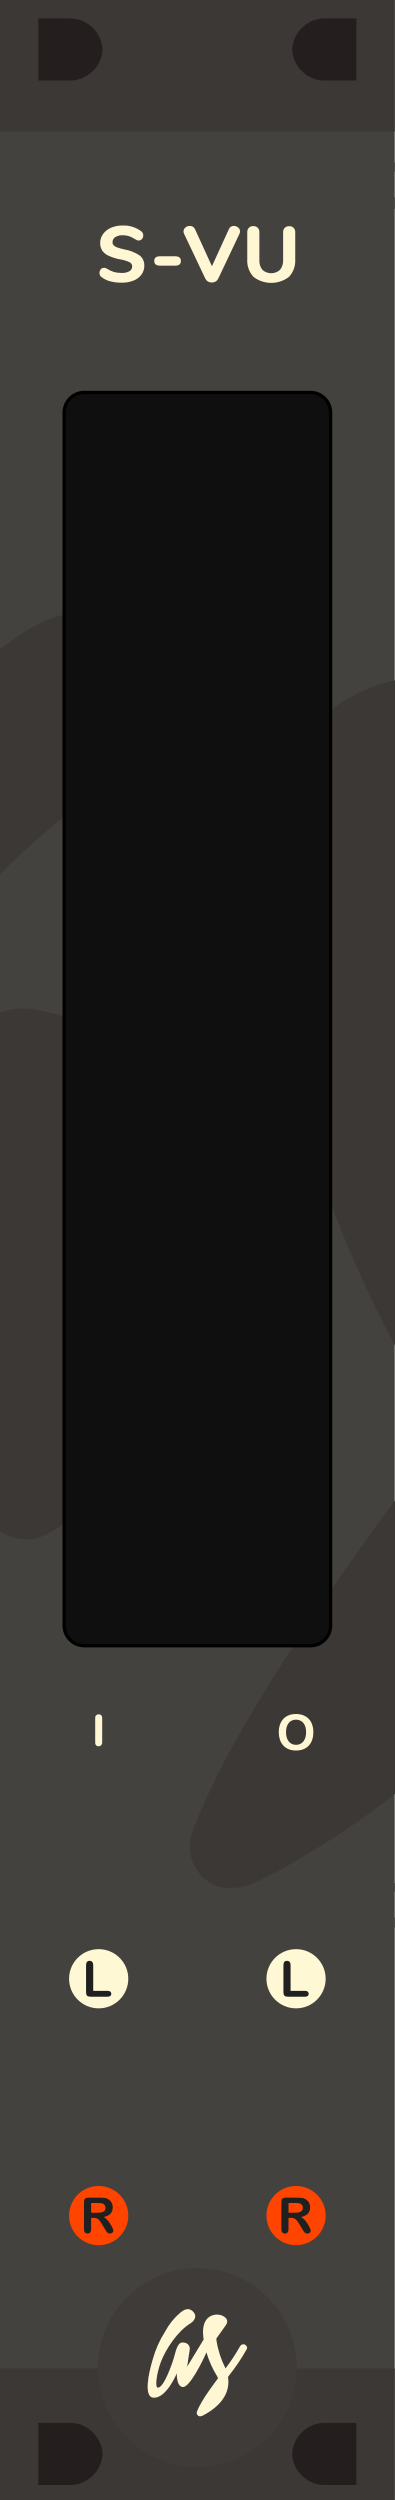
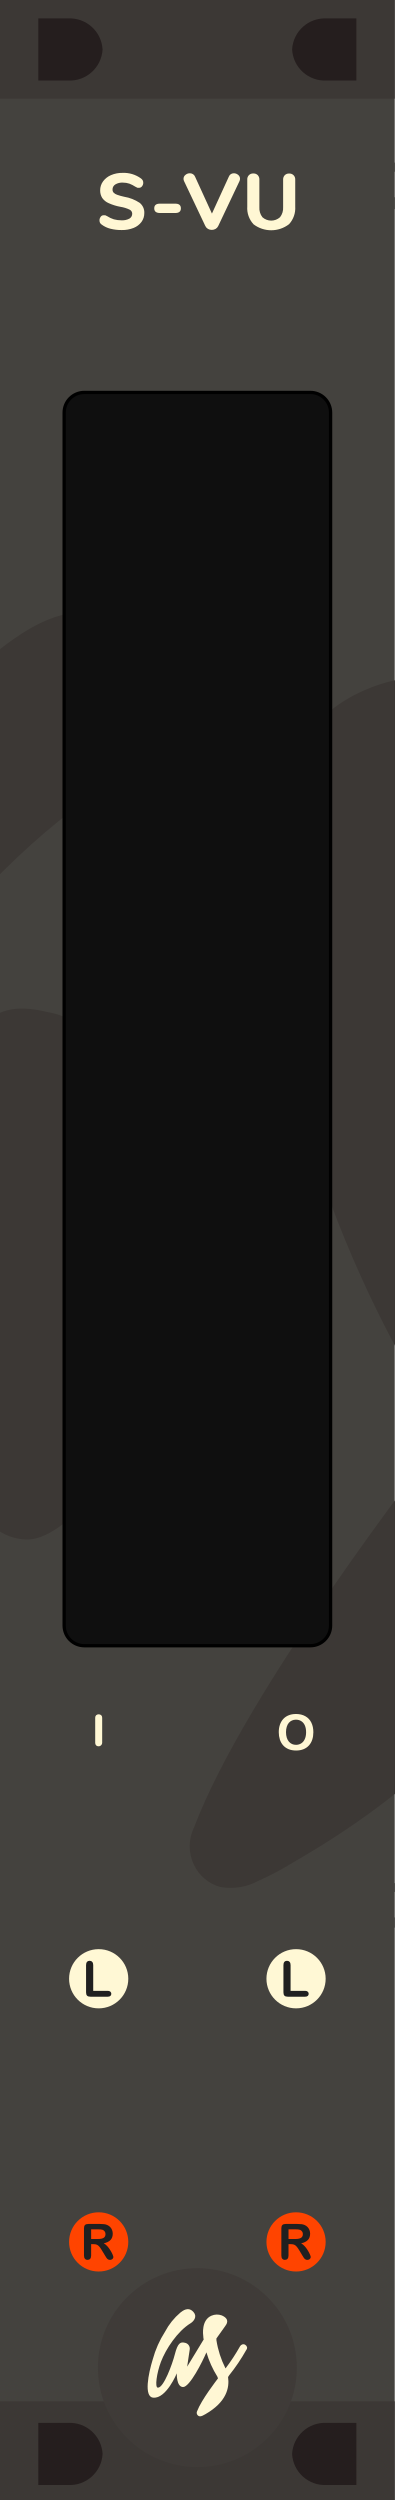
<svg xmlns="http://www.w3.org/2000/svg" width="60" height="380" viewBox="0 0 15.875 100.542" version="1.1" id="svg8">
  <defs id="defs2" />
  <g id="layer2">
    <g id="g166" transform="matrix(0.1783708,0,0,0.2645833,-21.13694,0)" style="fill:#44423e;fill-opacity:1">
      <polygon points="207.5,272.35 207.5,29.98 118.5,29.98 118.5,287.57 207.5,287.57 " style="fill:#44423e;fill-opacity:1" id="polygon156" />
      <polygon points="118.5,297.78 118.5,380 207.5,380 207.5,291.45 118.5,291.45 " style="fill:#44423e;fill-opacity:1" id="polygon158" />
      <polygon points="118.5,291.45 207.5,291.45 207.5,287.57 118.5,287.57 " style="fill:#44423e;fill-opacity:1" id="polygon160" transform="matrix(1,0,0,1.744204,0,-215.3434)" />
      <polygon points="207.5,16.51 207.5,0 118.5,0 118.5,26.09 207.5,26.1 " style="fill:#44423e;fill-opacity:1" id="polygon162" />
      <polygon points="118.5,26.09 118.5,29.98 207.5,29.98 207.5,29.81 207.5,26.1 " style="fill:#44423e;fill-opacity:1" id="polygon164" transform="matrix(1,0,0,1.821255,0,-22.81553)" />
    </g>
-     <rect style="opacity:1;vector-effect:none;fill:#3c3835;fill-opacity:1;stroke:none;stroke-width:0.21;stroke-linecap:butt;stroke-linejoin:miter;stroke-miterlimit:4;stroke-dasharray:none;stroke-dashoffset:0;stroke-opacity:1" id="rect1759-2" width="15.875" height="5.292" x="5.2853608e-07" y="95.25" />
+     <rect style="opacity:1;vector-effect:none;fill:#3c3835;fill-opacity:1;stroke:none;stroke-width:0.182;stroke-linecap:butt;stroke-linejoin:miter;stroke-miterlimit:4;stroke-dasharray:none;stroke-dashoffset:0;stroke-opacity:1" id="rect1759-2" width="15.875" height="3.969" x="5.2853608e-07" y="96.573" />
    <g transform="matrix(2.098122,0,0,2.098122,-117.8957,-706.23)" data-name="Layer 2" id="g1661-6" style="fill:#3c3835;fill-opacity:1">
      <g data-name="Layer 1-2" id="g1659-6" style="fill:#3c3835;fill-opacity:1">
        <path style="fill:#3c3835;fill-opacity:1" d="m 71.31,357 a 0.91,0.91 0 0 0 -0.41,-0.53 0.77,0.77 0 0 0 -0.64,-0.1 0.91,0.91 0 0 0 -0.53,0.41 43.94,43.94 0 0 1 -3.33,5.08 21.5,21.5 0 0 1 -2.08,-6.45 v -0.39 l 2,-2.81 c 0.24,-0.34 1.26,-1.56 -0.78,-2.45 a 3.15,3.15 0 0 0 -2.36,0.07 c -2.32,1 -1.92,4.26 -1.85,4.79 q 0,0.31 0.09,0.62 l -3.78,6.22 c 0,0 0.49,-3.26 0.58,-3.85 A 1.36,1.36 0 0 0 57.1,356 c -1,-0.24 -1.61,0.06 -2.27,2.65 -0.56,2.19 -2.54,7.64 -3.86,7.6 -0.78,0 -0.24,-3.41 0.68,-5.87 1.12,-2.95 3.78,-7 6.78,-8.83 0.69,-0.43 1.6,-1.5 0.66,-2.56 -1.19,-1.34 -2.46,-0.28 -3,0.13 a 14.68,14.68 0 0 0 -3.49,4.35 22.82,22.82 0 0 0 -2.81,6.33 c -1,3.25 -2.07,8.54 0.1,8.74 3,0.27 5.39,-5.56 5.39,-5.56 0,0 -0.13,3.05 1.4,3.13 1.53,0.08 4.51,-5.9 5.36,-7.92 a 22.36,22.36 0 0 0 2.5,5.55 2.87,2.87 0 0 1 0.14,0.39 c -0.34,0.47 -3.77,4.86 -4.77,7.5 a 0.82,0.82 0 0 0 0,0.72 0.79,0.79 0 0 0 0.5,0.42 1.12,1.12 0 0 0 0.74,-0.12 5.53,5.53 0 0 0 0.66,-0.35 c 4.83,-2.78 5.52,-6 5.17,-8.48 a 2.08,2.08 0 0 1 0.26,-0.4 42.2,42.2 0 0 0 3.89,-5.77 0.76,0.76 0 0 0 0.18,-0.65 z" class="cls-4" id="path1657-5" />
      </g>
    </g>
-     <rect y="2.6458333e-06" x="5.2853608e-07" height="5.292" width="15.875" id="rect1806-4" style="opacity:1;vector-effect:none;fill:#3c3835;fill-opacity:1;stroke:none;stroke-width:0.21;stroke-linecap:butt;stroke-linejoin:miter;stroke-miterlimit:4;stroke-dasharray:none;stroke-dashoffset:0;stroke-opacity:1" />
+     <rect y="-1.4210855e-14" x="5.2853608e-07" height="3.969" width="15.875" id="rect1806-4" style="opacity:1;vector-effect:none;fill:#3c3835;fill-opacity:1;stroke:none;stroke-width:0.182;stroke-linecap:butt;stroke-linejoin:miter;stroke-miterlimit:4;stroke-dasharray:none;stroke-dashoffset:0;stroke-opacity:1" />
    <g id="g874" transform="translate(-3.96875)">
      <circle r="4" cy="95.219" cx="11.906" id="path1686-1" style="opacity:1;vector-effect:none;fill:#3f3b38;fill-opacity:1;stroke:none;stroke-width:0.197;stroke-linecap:butt;stroke-linejoin:miter;stroke-miterlimit:4;stroke-dasharray:none;stroke-dashoffset:0;stroke-opacity:1" />
      <g transform="matrix(0.1762202,0,0,0.1762202,1.337585,31.48354)" data-name="Layer 2" id="Layer_2-2-7" style="fill:#fff7d4;fill-opacity:1">
        <g data-name="Layer 1-2" id="Layer_1-2-6-1" style="fill:#fff7d4;fill-opacity:1">
          <path style="fill:#fff7d4;fill-opacity:1" d="m 71.31,357 a 0.91,0.91 0 0 0 -0.41,-0.53 0.77,0.77 0 0 0 -0.64,-0.1 0.91,0.91 0 0 0 -0.53,0.41 43.94,43.94 0 0 1 -3.33,5.08 21.5,21.5 0 0 1 -2.08,-6.45 v -0.39 l 2,-2.81 c 0.24,-0.34 1.26,-1.56 -0.78,-2.45 a 3.15,3.15 0 0 0 -2.36,0.07 c -2.32,1 -1.92,4.26 -1.85,4.79 q 0,0.31 0.09,0.62 l -3.78,6.22 c 0,0 0.49,-3.26 0.58,-3.85 A 1.36,1.36 0 0 0 57.1,356 c -1,-0.24 -1.61,0.06 -2.27,2.65 -0.56,2.19 -2.54,7.64 -3.86,7.6 -0.78,0 -0.24,-3.41 0.68,-5.87 1.12,-2.95 3.78,-7 6.78,-8.83 0.69,-0.43 1.6,-1.5 0.66,-2.56 -1.19,-1.34 -2.46,-0.28 -3,0.13 a 14.68,14.68 0 0 0 -3.49,4.35 22.82,22.82 0 0 0 -2.81,6.33 c -1,3.25 -2.07,8.54 0.1,8.74 3,0.27 5.39,-5.56 5.39,-5.56 0,0 -0.13,3.05 1.4,3.13 1.53,0.08 4.51,-5.9 5.36,-7.92 a 22.36,22.36 0 0 0 2.5,5.55 2.87,2.87 0 0 1 0.14,0.39 c -0.34,0.47 -3.77,4.86 -4.77,7.5 a 0.82,0.82 0 0 0 0,0.72 0.79,0.79 0 0 0 0.5,0.42 1.12,1.12 0 0 0 0.74,-0.12 5.53,5.53 0 0 0 0.66,-0.35 c 4.83,-2.78 5.52,-6 5.17,-8.48 a 2.08,2.08 0 0 1 0.26,-0.4 42.2,42.2 0 0 0 3.89,-5.77 0.76,0.76 0 0 0 0.18,-0.65 z" class="cls-4" id="path8-4-6-3" />
        </g>
      </g>
    </g>
  </g>
  <g id="layer1" transform="translate(0,-196.4583)">
-     <g transform="matrix(0.2645834,0,0,0.2645834,-1.1375091e-6,163.5732)" id="g1426-1">
-       <path d="m 13.91,284.37 a 0.51,0.51 0 0 1 -0.15,-0.38 v -3.44 h -1.1 c -0.34,0 -0.5,-0.14 -0.5,-0.44 0,-0.3 0.17,-0.43 0.5,-0.43 h 3.26 q 0.5,0 0.5,0.43 c 0,0.29 -0.17,0.44 -0.5,0.44 h -1.1 V 284 a 0.51,0.51 0 0 1 -0.14,0.38 0.59,0.59 0 0 1 -0.77,0 z" transform="translate(319.8,124.29)" style="fill:#fff7d4" id="path1418-6" />
-       <path d="m 21.72,279.8 a 0.52,0.52 0 0 1 0.14,0.38 V 284 a 0.53,0.53 0 0 1 -0.14,0.38 0.51,0.51 0 0 1 -0.38,0.15 0.5,0.5 0 0 1 -0.38,-0.14 0.53,0.53 0 0 1 -0.14,-0.39 v -1.52 H 18.61 V 284 a 0.53,0.53 0 0 1 -0.14,0.38 0.5,0.5 0 0 1 -0.37,0.15 0.51,0.51 0 0 1 -0.38,-0.14 0.52,0.52 0 0 1 -0.14,-0.39 v -3.81 a 0.49,0.49 0 0 1 0.52,-0.52 0.5,0.5 0 0 1 0.38,0.14 0.52,0.52 0 0 1 0.14,0.38 v 1.45 h 2.21 v -1.45 a 0.52,0.52 0 0 1 0.14,-0.38 0.5,0.5 0 0 1 0.38,-0.14 0.52,0.52 0 0 1 0.37,0.13 z" transform="translate(319.8,124.29)" style="fill:#fff7d4" id="path1420-2" />
-       <path d="m 27.52,284.1 a 0.38,0.38 0 0 1 -0.15,0.31 0.57,0.57 0 0 1 -0.61,0.06 0.51,0.51 0 0 1 -0.2,-0.19 l -0.9,-1.33 a 0.8,0.8 0 0 0 -0.24,-0.25 0.62,0.62 0 0 0 -0.33,-0.08 H 24.54 V 284 a 0.53,0.53 0 0 1 -0.14,0.39 0.5,0.5 0 0 1 -0.38,0.14 0.49,0.49 0 0 1 -0.53,-0.53 v -3.81 a 0.45,0.45 0 0 1 0.5,-0.5 h 1.71 a 1.91,1.91 0 0 1 1.27,0.37 1.33,1.33 0 0 1 0.43,1.07 1.39,1.39 0 0 1 -0.31,0.92 1.47,1.47 0 0 1 -0.86,0.48 0.9,0.9 0 0 1 0.36,0.16 1.35,1.35 0 0 1 0.31,0.34 l 0.52,0.77 a 0.52,0.52 0 0 1 0.1,0.3 z m -1.33,-2.44 a 0.72,0.72 0 0 0 0,-1 1.1,1.1 0 0 0 -0.66,-0.16 h -1 v 1.32 h 1 a 1.08,1.08 0 0 0 0.67,-0.16 z" transform="translate(319.8,124.29)" style="fill:#fff7d4" id="path1422-1" />
-       <path d="m 29.44,284 a 2,2 0 0 1 -0.53,-1.52 v -2.33 a 0.49,0.49 0 0 1 0.52,-0.52 0.5,0.5 0 0 1 0.38,0.14 0.52,0.52 0 0 1 0.14,0.38 v 2.37 a 1.28,1.28 0 0 0 0.26,0.87 1.11,1.11 0 0 0 1.52,0 1.27,1.27 0 0 0 0.27,-0.87 v -2.37 a 0.52,0.52 0 0 1 0.14,-0.38 0.5,0.5 0 0 1 0.38,-0.14 0.49,0.49 0 0 1 0.52,0.52 v 2.33 a 2,2 0 0 1 -0.53,1.52 2.52,2.52 0 0 1 -3.07,0 z" transform="translate(319.8,124.29)" style="fill:#fff7d4" id="path1424-9" />
-     </g>
-     <g transform="matrix(0.2645834,0,0,0.2645834,-1.1375091e-6,163.5732)" id="g1566-7">
-       <path d="m 20.54,272.61 a 0.52,0.52 0 0 1 -0.14,-0.39 v -3.81 a 0.51,0.51 0 0 1 0.14,-0.38 0.6,0.6 0 0 1 0.78,0 0.51,0.51 0 0 1 0.14,0.38 v 3.81 a 0.55,0.55 0 0 1 -0.92,0.39 z" transform="translate(319.8,124.29)" style="fill:#fff7d4" id="path1562-4" />
-       <path d="m 27.11,268 a 0.52,0.52 0 0 1 0.14,0.38 v 3.81 a 0.53,0.53 0 0 1 -0.14,0.38 0.48,0.48 0 0 1 -0.36,0.15 0.49,0.49 0 0 1 -0.39,-0.18 l -2.28,-2.92 v 2.56 a 0.55,0.55 0 0 1 -0.13,0.38 0.46,0.46 0 0 1 -0.36,0.15 0.47,0.47 0 0 1 -0.36,-0.15 0.54,0.54 0 0 1 -0.14,-0.38 v -3.81 a 0.52,0.52 0 0 1 0.14,-0.38 0.48,0.48 0 0 1 0.36,-0.15 0.46,0.46 0 0 1 0.39,0.18 l 2.28,2.9 v -2.55 a 0.53,0.53 0 0 1 0.14,-0.38 0.46,0.46 0 0 1 0.35,-0.15 0.48,0.48 0 0 1 0.36,0.16 z" transform="translate(319.8,124.29)" style="fill:#fff7d4" id="path1564-2" />
-     </g>
-     <g transform="matrix(0.2645834,0,0,0.2645834,-1.1375091e-6,163.5732)" id="g1759-0">
-       <path d="m 6.55,300.42 a 3.68,3.68 0 0 1 -1.33,-0.63 0.83,0.83 0 0 1 -0.26,-0.28 0.88,0.88 0 0 1 0.11,-0.91 0.54,0.54 0 0 1 0.43,-0.23 0.8,0.8 0 0 1 0.26,0 1.62,1.62 0 0 1 0.31,0.15 4,4 0 0 0 1,0.47 4.27,4.27 0 0 0 1.16,0.15 2.29,2.29 0 0 0 1.21,-0.26 0.84,0.84 0 0 0 0.42,-0.76 0.68,0.68 0 0 0 -0.39,-0.6 5,5 0 0 0 -1.39,-0.43 7.66,7.66 0 0 1 -1.78,-0.55 2.31,2.31 0 0 1 -1,-0.8 2.12,2.12 0 0 1 -0.31,-1.16 2.27,2.27 0 0 1 0.44,-1.36 2.91,2.91 0 0 1 1.21,-0.95 4.28,4.28 0 0 1 1.82,-0.27 4.46,4.46 0 0 1 2.81,0.85 1,1 0 0 1 0.26,0.29 0.79,0.79 0 0 1 0.08,0.37 0.81,0.81 0 0 1 -0.19,0.53 0.54,0.54 0 0 1 -0.43,0.23 0.83,0.83 0 0 1 -0.25,0 1.72,1.72 0 0 1 -0.32,-0.16 5,5 0 0 0 -0.91,-0.47 3,3 0 0 0 -1.05,-0.16 2,2 0 0 0 -1.15,0.28 0.88,0.88 0 0 0 -0.42,0.77 0.7,0.7 0 0 0 0.16,0.47 1.36,1.36 0 0 0 0.54,0.33 8.39,8.39 0 0 0 1.07,0.3 6,6 0 0 1 2.35,0.92 1.87,1.87 0 0 1 0.71,1.55 2.25,2.25 0 0 1 -0.43,1.36 2.75,2.75 0 0 1 -1.2,0.91 4.62,4.62 0 0 1 -1.79,0.32 6.68,6.68 0 0 1 -1.75,-0.27 z" transform="translate(319.8,124.29)" style="fill:#fff7d4" id="path1743-2" />
-       <path d="m 16.86,299.47 a 0.67,0.67 0 0 1 -0.11,1 1.28,1.28 0 0 1 -0.79,0.14 h -0.34 a 2,2 0 0 1 -2.1,-2.2 V 296 H 13 a 0.9,0.9 0 0 1 -0.6,-0.17 0.62,0.62 0 0 1 -0.2,-0.5 0.63,0.63 0 0 1 0.2,-0.51 0.9,0.9 0 0 1 0.6,-0.17 h 0.48 v -0.94 a 0.81,0.81 0 0 1 0.25,-0.62 0.94,0.94 0 0 1 0.67,-0.23 0.92,0.92 0 0 1 0.66,0.23 0.82,0.82 0 0 1 0.24,0.62 v 0.94 h 0.84 q 0.82,0 0.82,0.68 a 0.62,0.62 0 0 1 -0.2,0.5 0.92,0.92 0 0 1 -0.61,0.17 h -0.84 v 2.51 a 0.79,0.79 0 0 0 0.17,0.55 0.7,0.7 0 0 0 0.49,0.21 h 0.34 a 0.85,0.85 0 0 1 0.55,0.2 z" transform="translate(319.8,124.29)" style="fill:#fff7d4" id="path1745" />
-       <path d="m 23.06,299 a 0.77,0.77 0 0 1 0.15,0.49 0.65,0.65 0 0 1 -0.12,0.38 1,1 0 0 1 -0.34,0.29 4.26,4.26 0 0 1 -0.95,0.35 4.05,4.05 0 0 1 -1,0.14 3.57,3.57 0 0 1 -1.67,-0.37 A 2.6,2.6 0 0 1 18,299.2 3.29,3.29 0 0 1 17.62,297.57 3.34,3.34 0 0 1 18,296 a 2.73,2.73 0 0 1 1,-1.09 2.89,2.89 0 0 1 1.5,-0.39 2.75,2.75 0 0 1 1.41,0.35 2.42,2.42 0 0 1 0.94,1 3.31,3.31 0 0 1 0.34,1.53 0.58,0.58 0 0 1 -0.13,0.4 0.46,0.46 0 0 1 -0.35,0.14 H 19.4 a 1.6,1.6 0 0 0 0.43,1 1.43,1.43 0 0 0 1,0.32 2.12,2.12 0 0 0 0.62,-0.08 6,6 0 0 0 0.61,-0.23 l 0.32,-0.13 a 0.85,0.85 0 0 1 0.28,-0.05 0.47,0.47 0 0 1 0.4,0.23 z m -3.28,-2.9 a 1.56,1.56 0 0 0 -0.37,1 h 2.32 a 1.57,1.57 0 0 0 -0.32,-1 1,1 0 0 0 -0.8,-0.32 1.09,1.09 0 0 0 -0.83,0.3 z" transform="translate(319.8,124.29)" style="fill:#fff7d4" id="path1747" />
-       <path d="m 28.66,294.68 a 0.71,0.71 0 0 1 0.21,0.56 0.8,0.8 0 0 1 -0.19,0.59 1.12,1.12 0 0 1 -0.68,0.24 h -0.36 a 1.37,1.37 0 0 0 -1,0.43 1.41,1.41 0 0 0 -0.29,0.92 v 2.29 a 0.78,0.78 0 0 1 -0.26,0.64 1,1 0 0 1 -0.64,0.22 1,1 0 0 1 -0.65,-0.22 0.78,0.78 0 0 1 -0.26,-0.64 v -4.4 a 0.75,0.75 0 0 1 0.26,-0.61 1,1 0 0 1 0.64,-0.22 0.88,0.88 0 0 1 0.6,0.21 0.73,0.73 0 0 1 0.24,0.58 v 0.32 a 1.67,1.67 0 0 1 0.65,-0.79 2,2 0 0 1 1,-0.31 h 0.17 a 0.75,0.75 0 0 1 0.56,0.19 z" transform="translate(319.8,124.29)" style="fill:#fff7d4" id="path1749" />
-       <path d="m 34.63,299 a 0.77,0.77 0 0 1 0.15,0.49 0.65,0.65 0 0 1 -0.12,0.38 1,1 0 0 1 -0.34,0.29 4.26,4.26 0 0 1 -0.95,0.35 4.05,4.05 0 0 1 -1,0.14 3.57,3.57 0 0 1 -1.67,-0.37 2.6,2.6 0 0 1 -1.1,-1.06 3.29,3.29 0 0 1 -0.38,-1.63 3.34,3.34 0 0 1 0.37,-1.6 2.73,2.73 0 0 1 1,-1.09 2.89,2.89 0 0 1 1.5,-0.39 2.75,2.75 0 0 1 1.41,0.35 2.42,2.42 0 0 1 0.94,1 3.31,3.31 0 0 1 0.34,1.53 0.58,0.58 0 0 1 -0.13,0.4 0.46,0.46 0 0 1 -0.35,0.14 H 31 a 1.6,1.6 0 0 0 0.43,1 1.43,1.43 0 0 0 1,0.32 2.12,2.12 0 0 0 0.62,-0.08 6,6 0 0 0 0.61,-0.23 l 0.32,-0.13 a 0.85,0.85 0 0 1 0.28,-0.05 0.47,0.47 0 0 1 0.37,0.24 z m -3.28,-2.9 a 1.56,1.56 0 0 0 -0.37,1 h 2.32 a 1.57,1.57 0 0 0 -0.32,-1 1,1 0 0 0 -0.8,-0.32 1.09,1.09 0 0 0 -0.84,0.3 z" transform="translate(319.8,124.29)" style="fill:#fff7d4" id="path1751" />
-       <path d="m 37.33,300.25 a 2.65,2.65 0 0 1 -1.09,-1.07 3.64,3.64 0 0 1 0,-3.25 2.61,2.61 0 0 1 1.09,-1.06 3.82,3.82 0 0 1 3.29,0 2.61,2.61 0 0 1 1.09,1.06 3.64,3.64 0 0 1 0,3.25 2.65,2.65 0 0 1 -1.09,1.07 3.76,3.76 0 0 1 -3.29,0 z m 3,-2.69 a 2,2 0 0 0 -0.34,-1.27 1.19,1.19 0 0 0 -1,-0.42 q -1.32,0 -1.32,1.69 0,1.69 1.33,1.69 1.3,0 1.3,-1.69 z" transform="translate(319.8,124.29)" style="fill:#fff7d4" id="path1753" />
-       <path d="m 53.6,292.13 a 0.85,0.85 0 0 1 0.46,-0.13 1,1 0 0 1 0.65,0.24 0.74,0.74 0 0 1 0.29,0.59 0.84,0.84 0 0 1 -0.08,0.36 L 51.67,300 a 1,1 0 0 1 -0.4,0.43 1.18,1.18 0 0 1 -1.15,0 1,1 0 0 1 -0.4,-0.43 l -3.24,-6.84 a 0.77,0.77 0 0 1 -0.08,-0.35 0.74,0.74 0 0 1 0.3,-0.6 1,1 0 0 1 0.67,-0.24 0.88,0.88 0 0 1 0.46,0.13 0.79,0.79 0 0 1 0.32,0.38 l 2.57,5.62 2.57,-5.62 a 0.8,0.8 0 0 1 0.31,-0.35 z" transform="translate(319.8,124.29)" style="fill:#fff7d4" id="path1755-5" />
-       <path d="M 57,299.72 A 3.6,3.6 0 0 1 56.1,297 v -4.1 a 0.87,0.87 0 0 1 0.9,-0.9 0.89,0.89 0 0 1 0.67,0.25 0.92,0.92 0 0 1 0.25,0.67 v 4.19 a 2.27,2.27 0 0 0 0.46,1.54 2,2 0 0 0 2.68,0 2.25,2.25 0 0 0 0.47,-1.53 v -4.19 a 0.92,0.92 0 0 1 0.25,-0.67 0.89,0.89 0 0 1 0.67,-0.25 0.87,0.87 0 0 1 0.92,0.92 V 297 a 3.6,3.6 0 0 1 -0.94,2.68 4.44,4.44 0 0 1 -5.42,0 z" transform="translate(319.8,124.29)" style="fill:#fff7d4" id="path1757-0" />
-     </g>
    <rect ry="0.745" y="212.307" x="2.646" height="50.271" width="10.583" id="rect1001" style="display:inline;opacity:1;vector-effect:none;fill:#0f0f0f;fill-opacity:1;stroke:#000000;stroke-width:0.265;stroke-linecap:round;stroke-linejoin:miter;stroke-miterlimit:4;stroke-dasharray:none;stroke-dashoffset:0;stroke-opacity:1;paint-order:stroke fill markers" />
    <g id="g922" transform="translate(-0.264584)">
-       <g id="g886">
-         <g transform="matrix(0.2645834,0,0,0.2645834,-85.91811,161.6386)" id="g1566">
-           <path d="m 20.54,272.61 a 0.52,0.52 0 0 1 -0.14,-0.39 v -3.81 a 0.51,0.51 0 0 1 0.14,-0.38 0.6,0.6 0 0 1 0.78,0 0.51,0.51 0 0 1 0.14,0.38 v 3.81 a 0.55,0.55 0 0 1 -0.92,0.39 z" transform="translate(319.8,124.29)" style="fill:#fff7d4" id="path1562" />
-         </g>
-         <g transform="matrix(0.2645834,0,0,0.2645834,-12.36398,288.8314)" style="display:inline" id="g3491">
-           <circle r="4.5" cy="-48.355" cx="62.73" id="path2841" style="opacity:1;vector-effect:none;fill:#fff8d5;fill-opacity:1;stroke:none;stroke-width:0.82;stroke-linecap:butt;stroke-linejoin:miter;stroke-miterlimit:4;stroke-dasharray:none;stroke-dashoffset:0;stroke-opacity:1;paint-order:stroke fill markers" />
-           <g style="font-style:normal;font-weight:normal;font-size:40px;line-height:125%;font-family:sans-serif;letter-spacing:0px;word-spacing:0px;fill:#202020;fill-opacity:1;stroke:none;stroke-width:1px;stroke-linecap:butt;stroke-linejoin:miter;stroke-opacity:1" id="g956" transform="translate(-389.6823,-278.1165)">
-             <path d="m 451.581,227.691 v 3.907 h 2.205 q 0.264,0 0.403,0.128 0.143,0.128 0.143,0.322 0,0.198 -0.139,0.322 -0.139,0.121 -0.406,0.121 h -2.626 q -0.355,0 -0.513,-0.157 -0.154,-0.157 -0.154,-0.509 v -4.135 q 0,-0.33 0.146,-0.494 0.15,-0.165 0.392,-0.165 0.245,0 0.396,0.165 0.154,0.161 0.154,0.494 z" style="font-style:normal;font-variant:normal;font-weight:normal;font-stretch:normal;font-size:7.5px;font-family:'Arial Rounded MT Bold';-inkscape-font-specification:'Arial Rounded MT Bold, ';fill:#202020;fill-opacity:1" id="path954" />
-           </g>
-         </g>
-         <g transform="matrix(0.2645834,0,0,0.2645834,-22.94732,298.3564)" style="display:inline" id="g3496">
-           <circle style="opacity:1;vector-effect:none;fill:#ff4400;fill-opacity:1;stroke:none;stroke-width:0.82;stroke-linecap:butt;stroke-linejoin:miter;stroke-miterlimit:4;stroke-dasharray:none;stroke-dashoffset:0;stroke-opacity:1;paint-order:stroke fill markers" id="circle2843" cx="102.73" cy="-48.355" r="4.5" />
-           <g style="font-style:normal;font-weight:normal;font-size:40px;line-height:125%;font-family:sans-serif;letter-spacing:0px;word-spacing:0px;fill:#202020;fill-opacity:1;stroke:none;stroke-width:1px;stroke-linecap:butt;stroke-linejoin:miter;stroke-opacity:1" id="g960" transform="translate(-403.0508,-278.2081)">
-             <path d="m 505.015,230.195 h -0.381 v 1.725 q 0,0.341 -0.15,0.502 -0.15,0.161 -0.392,0.161 -0.26,0 -0.403,-0.168 -0.143,-0.168 -0.143,-0.494 v -4.131 q 0,-0.352 0.157,-0.509 0.157,-0.157 0.509,-0.157 h 1.769 q 0.366,0 0.626,0.033 0.26,0.029 0.469,0.125 0.253,0.106 0.447,0.304 0.194,0.198 0.293,0.461 0.103,0.26 0.103,0.553 0,0.601 -0.341,0.959 -0.337,0.359 -1.025,0.509 0.289,0.154 0.553,0.454 0.264,0.3 0.469,0.641 0.209,0.337 0.322,0.612 0.117,0.271 0.117,0.374 0,0.106 -0.07,0.212 -0.066,0.103 -0.183,0.161 -0.117,0.062 -0.271,0.062 -0.183,0 -0.308,-0.088 -0.125,-0.084 -0.216,-0.216 -0.088,-0.132 -0.242,-0.388 l -0.436,-0.725 q -0.234,-0.399 -0.421,-0.608 -0.183,-0.209 -0.374,-0.286 -0.19,-0.077 -0.48,-0.077 z m 0.623,-2.256 h -1.003 v 1.476 h 0.974 q 0.392,0 0.659,-0.066 0.267,-0.07 0.406,-0.231 0.143,-0.165 0.143,-0.45 0,-0.223 -0.114,-0.392 -0.114,-0.172 -0.315,-0.256 -0.19,-0.081 -0.751,-0.081 z" style="font-style:normal;font-variant:normal;font-weight:normal;font-stretch:normal;font-size:7.5px;font-family:'Arial Rounded MT Bold';-inkscape-font-specification:'Arial Rounded MT Bold, ';fill:#202020;fill-opacity:1" id="path958" />
-           </g>
+       <g id="g1566" transform="matrix(0.2645834,0,0,0.2645834,-85.91811,161.6386)">
+         <path id="path1562" style="fill:#fff7d4" transform="translate(319.8,124.29)" d="m 20.54,272.61 a 0.52,0.52 0 0 1 -0.14,-0.39 v -3.81 a 0.51,0.51 0 0 1 0.14,-0.38 0.6,0.6 0 0 1 0.78,0 0.51,0.51 0 0 1 0.14,0.38 v 3.81 a 0.55,0.55 0 0 1 -0.92,0.39 z" />
+       </g>
+       <g id="g3491" style="display:inline" transform="matrix(0.2645834,0,0,0.2645834,-12.36398,288.8314)">
+         <circle style="opacity:1;vector-effect:none;fill:#fff8d5;fill-opacity:1;stroke:none;stroke-width:0.82;stroke-linecap:butt;stroke-linejoin:miter;stroke-miterlimit:4;stroke-dasharray:none;stroke-dashoffset:0;stroke-opacity:1;paint-order:stroke fill markers" id="path2841" cx="62.73" cy="-48.355" r="4.5" />
+         <g transform="translate(-389.6823,-278.1165)" id="g956" style="font-style:normal;font-weight:normal;font-size:40px;line-height:125%;font-family:sans-serif;letter-spacing:0px;word-spacing:0px;fill:#202020;fill-opacity:1;stroke:none;stroke-width:1px;stroke-linecap:butt;stroke-linejoin:miter;stroke-opacity:1">
+           <path id="path954" style="font-style:normal;font-variant:normal;font-weight:normal;font-stretch:normal;font-size:7.5px;font-family:'Arial Rounded MT Bold';-inkscape-font-specification:'Arial Rounded MT Bold, ';fill:#202020;fill-opacity:1" d="m 451.581,227.691 v 3.907 h 2.205 q 0.264,0 0.403,0.128 0.143,0.128 0.143,0.322 0,0.198 -0.139,0.322 -0.139,0.121 -0.406,0.121 h -2.626 q -0.355,0 -0.513,-0.157 -0.154,-0.157 -0.154,-0.509 v -4.135 q 0,-0.33 0.146,-0.494 0.15,-0.165 0.392,-0.165 0.245,0 0.396,0.165 0.154,0.161 0.154,0.494 z" />
        </g>
      </g>
-       <g id="g898">
-         <g id="g4330" style="display:inline" transform="matrix(0.2645834,0,0,0.2645834,-4.426478,288.8314)">
-           <circle style="opacity:1;vector-effect:none;fill:#fff8d5;fill-opacity:1;stroke:none;stroke-width:0.82;stroke-linecap:butt;stroke-linejoin:miter;stroke-miterlimit:4;stroke-dasharray:none;stroke-dashoffset:0;stroke-opacity:1;paint-order:stroke fill markers" id="circle4324" cx="62.73" cy="-48.355" r="4.5" />
-           <g transform="translate(-389.6823,-278.1165)" id="g4328" style="font-style:normal;font-weight:normal;font-size:40px;line-height:125%;font-family:sans-serif;letter-spacing:0px;word-spacing:0px;fill:#202020;fill-opacity:1;stroke:none;stroke-width:1px;stroke-linecap:butt;stroke-linejoin:miter;stroke-opacity:1">
-             <path id="path4326" style="font-style:normal;font-variant:normal;font-weight:normal;font-stretch:normal;font-size:7.5px;font-family:'Arial Rounded MT Bold';-inkscape-font-specification:'Arial Rounded MT Bold, ';fill:#202020;fill-opacity:1" d="m 451.581,227.691 v 3.907 h 2.205 q 0.264,0 0.403,0.128 0.143,0.128 0.143,0.322 0,0.198 -0.139,0.322 -0.139,0.121 -0.406,0.121 h -2.626 q -0.355,0 -0.513,-0.157 -0.154,-0.157 -0.154,-0.509 v -4.135 q 0,-0.33 0.146,-0.494 0.15,-0.165 0.392,-0.165 0.245,0 0.396,0.165 0.154,0.161 0.154,0.494 z" />
-           </g>
-         </g>
-         <g id="g4338" style="display:inline" transform="matrix(0.2645834,0,0,0.2645834,-15.00981,298.3564)">
-           <circle r="4.5" cy="-48.355" cx="102.73" id="circle4332" style="opacity:1;vector-effect:none;fill:#ff4400;fill-opacity:1;stroke:none;stroke-width:0.82;stroke-linecap:butt;stroke-linejoin:miter;stroke-miterlimit:4;stroke-dasharray:none;stroke-dashoffset:0;stroke-opacity:1;paint-order:stroke fill markers" />
-           <g transform="translate(-403.0508,-278.2081)" id="g4336" style="font-style:normal;font-weight:normal;font-size:40px;line-height:125%;font-family:sans-serif;letter-spacing:0px;word-spacing:0px;fill:#202020;fill-opacity:1;stroke:none;stroke-width:1px;stroke-linecap:butt;stroke-linejoin:miter;stroke-opacity:1">
-             <path id="path4334" style="font-style:normal;font-variant:normal;font-weight:normal;font-stretch:normal;font-size:7.5px;font-family:'Arial Rounded MT Bold';-inkscape-font-specification:'Arial Rounded MT Bold, ';fill:#202020;fill-opacity:1" d="m 505.015,230.195 h -0.381 v 1.725 q 0,0.341 -0.15,0.502 -0.15,0.161 -0.392,0.161 -0.26,0 -0.403,-0.168 -0.143,-0.168 -0.143,-0.494 v -4.131 q 0,-0.352 0.157,-0.509 0.157,-0.157 0.509,-0.157 h 1.769 q 0.366,0 0.626,0.033 0.26,0.029 0.469,0.125 0.253,0.106 0.447,0.304 0.194,0.198 0.293,0.461 0.103,0.26 0.103,0.553 0,0.601 -0.341,0.959 -0.337,0.359 -1.025,0.509 0.289,0.154 0.553,0.454 0.264,0.3 0.469,0.641 0.209,0.337 0.322,0.612 0.117,0.271 0.117,0.374 0,0.106 -0.07,0.212 -0.066,0.103 -0.183,0.161 -0.117,0.062 -0.271,0.062 -0.183,0 -0.308,-0.088 -0.125,-0.084 -0.216,-0.216 -0.088,-0.132 -0.242,-0.388 l -0.436,-0.725 q -0.234,-0.399 -0.421,-0.608 -0.183,-0.209 -0.374,-0.286 -0.19,-0.077 -0.48,-0.077 z m 0.623,-2.256 h -1.003 v 1.476 h 0.974 q 0.392,0 0.659,-0.066 0.267,-0.07 0.406,-0.231 0.143,-0.165 0.143,-0.45 0,-0.223 -0.114,-0.392 -0.114,-0.172 -0.315,-0.256 -0.19,-0.081 -0.751,-0.081 z" />
-           </g>
-         </g>
-         <g transform="matrix(0.2645834,0,0,0.2645834,-102.8442,205.3208)" id="g1056" style="font-style:normal;font-weight:normal;font-size:40px;line-height:125%;font-family:sans-serif;letter-spacing:0px;word-spacing:0px;display:inline;fill:#fff7d4;fill-opacity:1;stroke:none;stroke-width:1px;stroke-linecap:butt;stroke-linejoin:miter;stroke-opacity:1">
-           <path id="path1048" style="font-style:normal;font-variant:normal;font-weight:normal;font-stretch:normal;font-size:7.5px;font-family:'Arial Rounded MT Bold';-inkscape-font-specification:'Arial Rounded MT Bold, ';fill:#fff7d4;fill-opacity:1" d="m 434.684,227.031 q 0.835,0 1.432,0.341 0.601,0.337 0.908,0.963 0.308,0.623 0.308,1.465 0,0.623 -0.168,1.132 -0.168,0.509 -0.505,0.883 -0.337,0.374 -0.828,0.571 -0.491,0.198 -1.124,0.198 -0.63,0 -1.128,-0.201 -0.498,-0.205 -0.831,-0.575 -0.333,-0.37 -0.505,-0.89 -0.168,-0.52 -0.168,-1.124 0,-0.619 0.176,-1.135 0.179,-0.516 0.516,-0.879 0.337,-0.363 0.82,-0.553 0.483,-0.194 1.099,-0.194 z m 1.545,2.761 q 0,-0.59 -0.19,-1.022 -0.19,-0.432 -0.546,-0.652 -0.352,-0.223 -0.809,-0.223 -0.326,0 -0.604,0.125 -0.275,0.121 -0.476,0.355 -0.198,0.234 -0.315,0.601 -0.114,0.363 -0.114,0.817 0,0.458 0.114,0.828 0.117,0.37 0.326,0.615 0.212,0.242 0.483,0.363 0.275,0.121 0.601,0.121 0.417,0 0.765,-0.209 0.352,-0.209 0.557,-0.645 0.209,-0.436 0.209,-1.073 z" />
+       <g id="g3496" style="display:inline" transform="matrix(0.2645834,0,0,0.2645834,-22.94732,299.4147)">
+         <circle r="4.5" cy="-48.355" cx="102.73" id="circle2843" style="opacity:1;vector-effect:none;fill:#ff4400;fill-opacity:1;stroke:none;stroke-width:0.82;stroke-linecap:butt;stroke-linejoin:miter;stroke-miterlimit:4;stroke-dasharray:none;stroke-dashoffset:0;stroke-opacity:1;paint-order:stroke fill markers" />
+         <g transform="translate(-403.0508,-278.2081)" id="g960" style="font-style:normal;font-weight:normal;font-size:40px;line-height:125%;font-family:sans-serif;letter-spacing:0px;word-spacing:0px;fill:#202020;fill-opacity:1;stroke:none;stroke-width:1px;stroke-linecap:butt;stroke-linejoin:miter;stroke-opacity:1">
+           <path id="path958" style="font-style:normal;font-variant:normal;font-weight:normal;font-stretch:normal;font-size:7.5px;font-family:'Arial Rounded MT Bold';-inkscape-font-specification:'Arial Rounded MT Bold, ';fill:#202020;fill-opacity:1" d="m 505.015,230.195 h -0.381 v 1.725 q 0,0.341 -0.15,0.502 -0.15,0.161 -0.392,0.161 -0.26,0 -0.403,-0.168 -0.143,-0.168 -0.143,-0.494 v -4.131 q 0,-0.352 0.157,-0.509 0.157,-0.157 0.509,-0.157 h 1.769 q 0.366,0 0.626,0.033 0.26,0.029 0.469,0.125 0.253,0.106 0.447,0.304 0.194,0.198 0.293,0.461 0.103,0.26 0.103,0.553 0,0.601 -0.341,0.959 -0.337,0.359 -1.025,0.509 0.289,0.154 0.553,0.454 0.264,0.3 0.469,0.641 0.209,0.337 0.322,0.612 0.117,0.271 0.117,0.374 0,0.106 -0.07,0.212 -0.066,0.103 -0.183,0.161 -0.117,0.062 -0.271,0.062 -0.183,0 -0.308,-0.088 -0.125,-0.084 -0.216,-0.216 -0.088,-0.132 -0.242,-0.388 l -0.436,-0.725 q -0.234,-0.399 -0.421,-0.608 -0.183,-0.209 -0.374,-0.286 -0.19,-0.077 -0.48,-0.077 z m 0.623,-2.256 h -1.003 v 1.476 h 0.974 q 0.392,0 0.659,-0.066 0.267,-0.07 0.406,-0.231 0.143,-0.165 0.143,-0.45 0,-0.223 -0.114,-0.392 -0.114,-0.172 -0.315,-0.256 -0.19,-0.081 -0.751,-0.081 z" />
        </g>
      </g>
+       <g transform="matrix(0.2645834,0,0,0.2645834,-4.426478,288.8314)" style="display:inline" id="g4330">
+         <circle r="4.5" cy="-48.355" cx="62.73" id="circle4324" style="opacity:1;vector-effect:none;fill:#fff8d5;fill-opacity:1;stroke:none;stroke-width:0.82;stroke-linecap:butt;stroke-linejoin:miter;stroke-miterlimit:4;stroke-dasharray:none;stroke-dashoffset:0;stroke-opacity:1;paint-order:stroke fill markers" />
+         <g style="font-style:normal;font-weight:normal;font-size:40px;line-height:125%;font-family:sans-serif;letter-spacing:0px;word-spacing:0px;fill:#202020;fill-opacity:1;stroke:none;stroke-width:1px;stroke-linecap:butt;stroke-linejoin:miter;stroke-opacity:1" id="g4328" transform="translate(-389.6823,-278.1165)">
+           <path d="m 451.581,227.691 v 3.907 h 2.205 q 0.264,0 0.403,0.128 0.143,0.128 0.143,0.322 0,0.198 -0.139,0.322 -0.139,0.121 -0.406,0.121 h -2.626 q -0.355,0 -0.513,-0.157 -0.154,-0.157 -0.154,-0.509 v -4.135 q 0,-0.33 0.146,-0.494 0.15,-0.165 0.392,-0.165 0.245,0 0.396,0.165 0.154,0.161 0.154,0.494 z" style="font-style:normal;font-variant:normal;font-weight:normal;font-stretch:normal;font-size:7.5px;font-family:'Arial Rounded MT Bold';-inkscape-font-specification:'Arial Rounded MT Bold, ';fill:#202020;fill-opacity:1" id="path4326" />
+         </g>
+       </g>
+       <g transform="matrix(0.2645834,0,0,0.2645834,-15.00981,299.4147)" style="display:inline" id="g4338">
+         <circle style="opacity:1;vector-effect:none;fill:#ff4400;fill-opacity:1;stroke:none;stroke-width:0.82;stroke-linecap:butt;stroke-linejoin:miter;stroke-miterlimit:4;stroke-dasharray:none;stroke-dashoffset:0;stroke-opacity:1;paint-order:stroke fill markers" id="circle4332" cx="102.73" cy="-48.355" r="4.5" />
+         <g style="font-style:normal;font-weight:normal;font-size:40px;line-height:125%;font-family:sans-serif;letter-spacing:0px;word-spacing:0px;fill:#202020;fill-opacity:1;stroke:none;stroke-width:1px;stroke-linecap:butt;stroke-linejoin:miter;stroke-opacity:1" id="g4336" transform="translate(-403.0508,-278.2081)">
+           <path d="m 505.015,230.195 h -0.381 v 1.725 q 0,0.341 -0.15,0.502 -0.15,0.161 -0.392,0.161 -0.26,0 -0.403,-0.168 -0.143,-0.168 -0.143,-0.494 v -4.131 q 0,-0.352 0.157,-0.509 0.157,-0.157 0.509,-0.157 h 1.769 q 0.366,0 0.626,0.033 0.26,0.029 0.469,0.125 0.253,0.106 0.447,0.304 0.194,0.198 0.293,0.461 0.103,0.26 0.103,0.553 0,0.601 -0.341,0.959 -0.337,0.359 -1.025,0.509 0.289,0.154 0.553,0.454 0.264,0.3 0.469,0.641 0.209,0.337 0.322,0.612 0.117,0.271 0.117,0.374 0,0.106 -0.07,0.212 -0.066,0.103 -0.183,0.161 -0.117,0.062 -0.271,0.062 -0.183,0 -0.308,-0.088 -0.125,-0.084 -0.216,-0.216 -0.088,-0.132 -0.242,-0.388 l -0.436,-0.725 q -0.234,-0.399 -0.421,-0.608 -0.183,-0.209 -0.374,-0.286 -0.19,-0.077 -0.48,-0.077 z m 0.623,-2.256 h -1.003 v 1.476 h 0.974 q 0.392,0 0.659,-0.066 0.267,-0.07 0.406,-0.231 0.143,-0.165 0.143,-0.45 0,-0.223 -0.114,-0.392 -0.114,-0.172 -0.315,-0.256 -0.19,-0.081 -0.751,-0.081 z" style="font-style:normal;font-variant:normal;font-weight:normal;font-stretch:normal;font-size:7.5px;font-family:'Arial Rounded MT Bold';-inkscape-font-specification:'Arial Rounded MT Bold, ';fill:#202020;fill-opacity:1" id="path4334" />
+         </g>
+       </g>
+       <g style="font-style:normal;font-weight:normal;font-size:40px;line-height:125%;font-family:sans-serif;letter-spacing:0px;word-spacing:0px;display:inline;fill:#fff7d4;fill-opacity:1;stroke:none;stroke-width:1px;stroke-linecap:butt;stroke-linejoin:miter;stroke-opacity:1" id="g1056" transform="matrix(0.2645834,0,0,0.2645834,-102.8442,205.3208)">
+         <path d="m 434.684,227.031 q 0.835,0 1.432,0.341 0.601,0.337 0.908,0.963 0.308,0.623 0.308,1.465 0,0.623 -0.168,1.132 -0.168,0.509 -0.505,0.883 -0.337,0.374 -0.828,0.571 -0.491,0.198 -1.124,0.198 -0.63,0 -1.128,-0.201 -0.498,-0.205 -0.831,-0.575 -0.333,-0.37 -0.505,-0.89 -0.168,-0.52 -0.168,-1.124 0,-0.619 0.176,-1.135 0.179,-0.516 0.516,-0.879 0.337,-0.363 0.82,-0.553 0.483,-0.194 1.099,-0.194 z m 1.545,2.761 q 0,-0.59 -0.19,-1.022 -0.19,-0.432 -0.546,-0.652 -0.352,-0.223 -0.809,-0.223 -0.326,0 -0.604,0.125 -0.275,0.121 -0.476,0.355 -0.198,0.234 -0.315,0.601 -0.114,0.363 -0.114,0.817 0,0.458 0.114,0.828 0.117,0.37 0.326,0.615 0.212,0.242 0.483,0.363 0.275,0.121 0.601,0.121 0.417,0 0.765,-0.209 0.352,-0.209 0.557,-0.645 0.209,-0.436 0.209,-1.073 z" style="font-style:normal;font-variant:normal;font-weight:normal;font-stretch:normal;font-size:7.5px;font-family:'Arial Rounded MT Bold';-inkscape-font-specification:'Arial Rounded MT Bold, ';fill:#fff7d4;fill-opacity:1" id="path1048" />
+       </g>
    </g>
-     <g transform="matrix(0.2645834,0,0,0.2645834,-88.37491,113.4789)" id="g890">
+     <g transform="matrix(0.2645834,0,0,0.2645834,-88.37491,111.3622)" id="g890">
      <path d="m 31,232.1 a 3.68,3.68 0 0 1 -1.33,-0.63 0.83,0.83 0 0 1 -0.26,-0.28 0.89,0.89 0 0 1 0.11,-0.91 0.54,0.54 0 0 1 0.43,-0.23 0.81,0.81 0 0 1 0.26,0 1.63,1.63 0 0 1 0.31,0.15 4,4 0 0 0 1,0.47 4.27,4.27 0 0 0 1.16,0.15 2.29,2.29 0 0 0 1.21,-0.26 0.84,0.84 0 0 0 0.42,-0.76 0.68,0.68 0 0 0 -0.39,-0.6 5,5 0 0 0 -1.39,-0.43 7.65,7.65 0 0 1 -1.78,-0.55 2.31,2.31 0 0 1 -1,-0.8 2.12,2.12 0 0 1 -0.31,-1.16 2.26,2.26 0 0 1 0.44,-1.36 2.9,2.9 0 0 1 1.21,-0.95 4.28,4.28 0 0 1 1.75,-0.34 4.46,4.46 0 0 1 2.81,0.85 0.94,0.94 0 0 1 0.26,0.29 0.79,0.79 0 0 1 0.08,0.37 0.81,0.81 0 0 1 -0.19,0.53 0.54,0.54 0 0 1 -0.43,0.23 0.83,0.83 0 0 1 -0.25,0 1.72,1.72 0 0 1 -0.32,-0.16 5,5 0 0 0 -0.91,-0.47 3,3 0 0 0 -1,-0.16 2,2 0 0 0 -1.15,0.28 0.88,0.88 0 0 0 -0.42,0.77 0.69,0.69 0 0 0 0.16,0.47 1.36,1.36 0 0 0 0.54,0.33 8.39,8.39 0 0 0 1.07,0.3 6,6 0 0 1 2.35,0.92 1.87,1.87 0 0 1 0.71,1.55 2.25,2.25 0 0 1 -0.43,1.36 2.76,2.76 0 0 1 -1.2,0.91 4.62,4.62 0 0 1 -1.79,0.32 6.68,6.68 0 0 1 -1.73,-0.2 z" transform="translate(319.8,124.29)" style="fill:#fff7d4" id="path882" />
      <path d="m 37.66,229 q 0,-0.71 0.85,-0.71 h 2.35 q 0.85,0 0.85,0.71 0,0.71 -0.85,0.71 H 38.51 Q 37.66,229.7 37.66,229 Z" transform="translate(319.8,124.29)" style="fill:#fff7d4" id="path884" />
      <path d="m 49.3,223.8 a 0.85,0.85 0 0 1 0.46,-0.13 1,1 0 0 1 0.65,0.24 0.74,0.74 0 0 1 0.29,0.59 0.84,0.84 0 0 1 -0.08,0.36 l -3.24,6.84 a 1,1 0 0 1 -0.4,0.43 1.19,1.19 0 0 1 -1.15,0 1,1 0 0 1 -0.4,-0.43 l -3.24,-6.84 a 0.77,0.77 0 0 1 -0.08,-0.35 0.74,0.74 0 0 1 0.3,-0.6 1,1 0 0 1 0.67,-0.24 0.88,0.88 0 0 1 0.46,0.13 0.78,0.78 0 0 1 0.32,0.38 l 2.57,5.62 2.57,-5.62 a 0.8,0.8 0 0 1 0.3,-0.38 z" transform="translate(319.8,124.29)" style="fill:#fff7d4" id="path886" />
      <path d="m 52.73,231.4 a 3.6,3.6 0 0 1 -0.93,-2.68 v -4.1 a 0.87,0.87 0 0 1 0.92,-0.92 0.89,0.89 0 0 1 0.67,0.25 0.92,0.92 0 0 1 0.25,0.67 v 4.19 a 2.26,2.26 0 0 0 0.46,1.54 2,2 0 0 0 2.68,0 2.25,2.25 0 0 0 0.47,-1.53 v -4.19 a 0.92,0.92 0 0 1 0.25,-0.67 0.89,0.89 0 0 1 0.67,-0.25 0.87,0.87 0 0 1 0.92,0.92 v 4.1 a 3.6,3.6 0 0 1 -0.94,2.68 4.44,4.44 0 0 1 -5.42,0 z" transform="translate(319.8,124.29)" style="fill:#fff7d4" id="path888" />
    </g>
    <g transform="translate(1.3880792e-7,196.4583)" id="g1486">
      <path style="fill:#251e1e;fill-opacity:1;stroke-width:0.265" d="M 1.541,0.741 V 3.239 H 2.733 C 3.462,3.278 4.085,2.719 4.125,1.99 4.085,1.261 3.462,0.702 2.733,0.741 Z" id="rect861-6" />
      <path id="path912" d="m 1.541,97.441 v 2.498 h 1.193 c 0.729,0.039 1.352,-0.52 1.392,-1.249 -0.04,-0.729 -0.663,-1.288 -1.392,-1.249 z" style="fill:#251e1e;fill-opacity:1;stroke-width:0.265" />
    </g>
    <g transform="translate(1.3880792e-7,196.4583)" id="g1490">
      <path id="path918" d="M 14.332,0.741 V 3.239 H 13.139 C 12.41,3.278 11.787,2.719 11.748,1.99 11.787,1.261 12.41,0.702 13.139,0.741 Z" style="fill:#251e1e;fill-opacity:1;stroke-width:0.265" />
      <path style="fill:#251e1e;fill-opacity:1;stroke-width:0.265" d="m 14.332,97.441 v 2.498 h -1.193 c -0.729,0.039 -1.352,-0.52 -1.392,-1.249 0.04,-0.729 0.663,-1.288 1.392,-1.249 z" id="path920" />
    </g>
  </g>
</svg>
